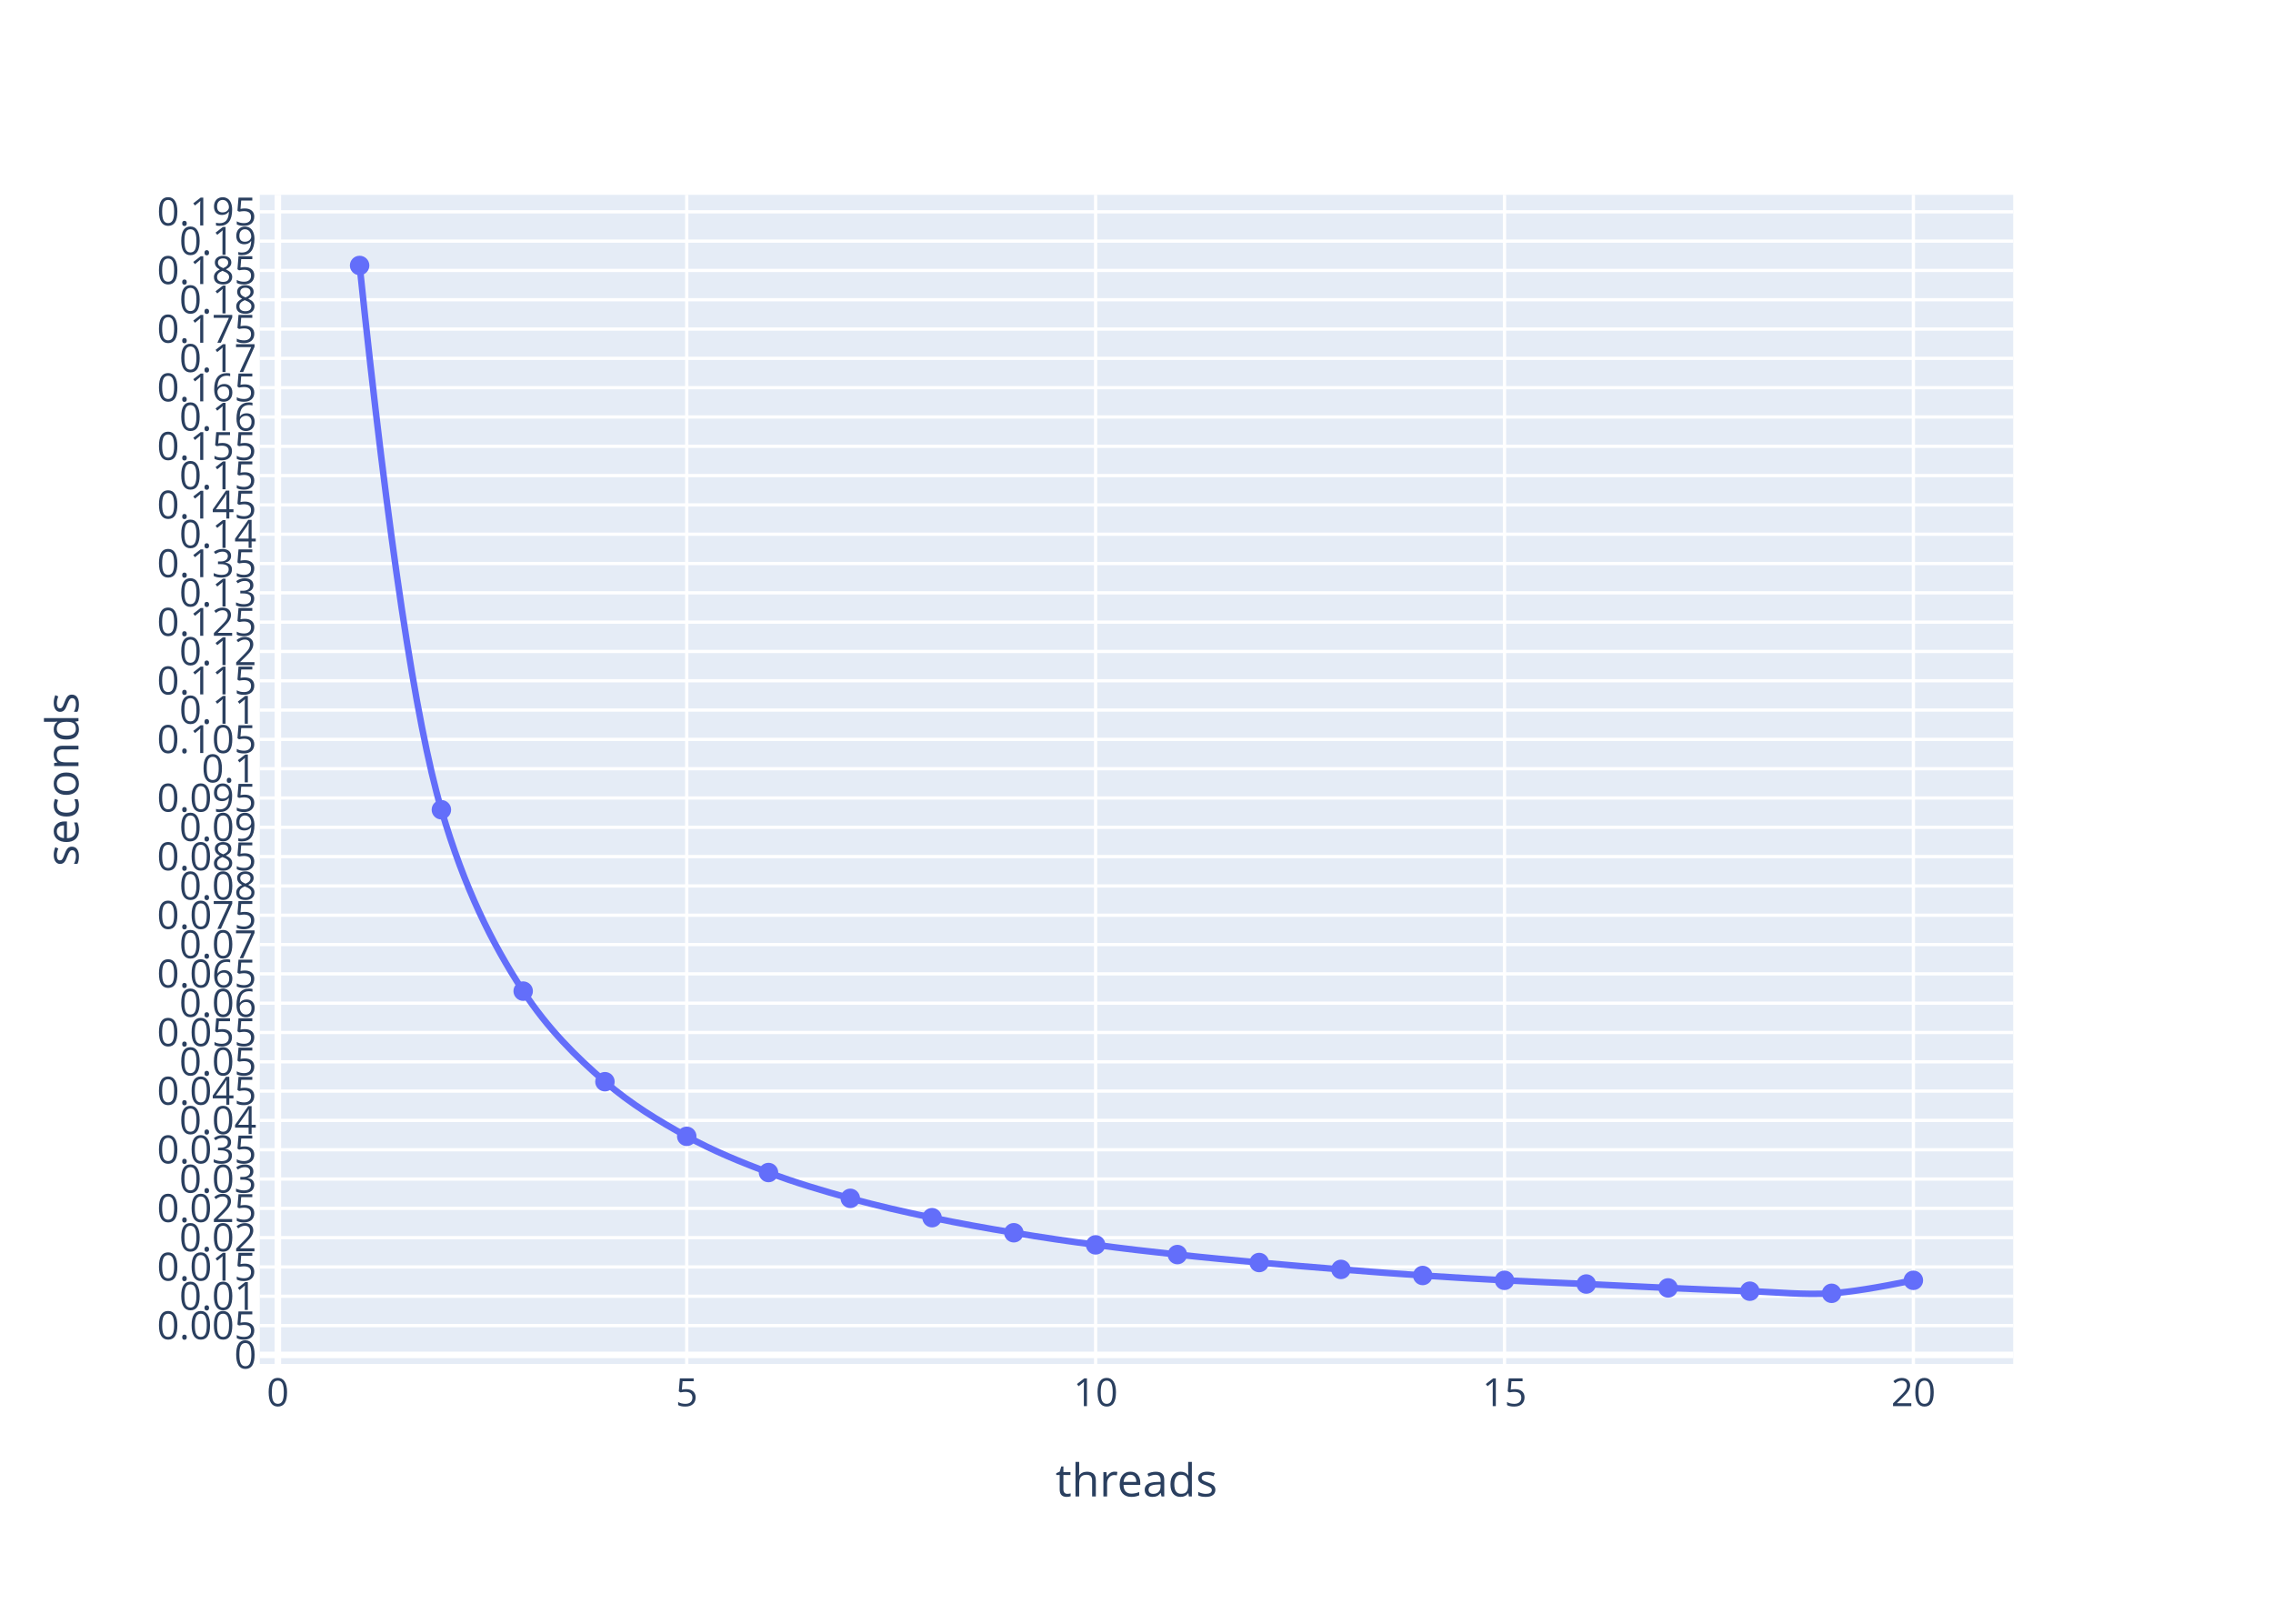
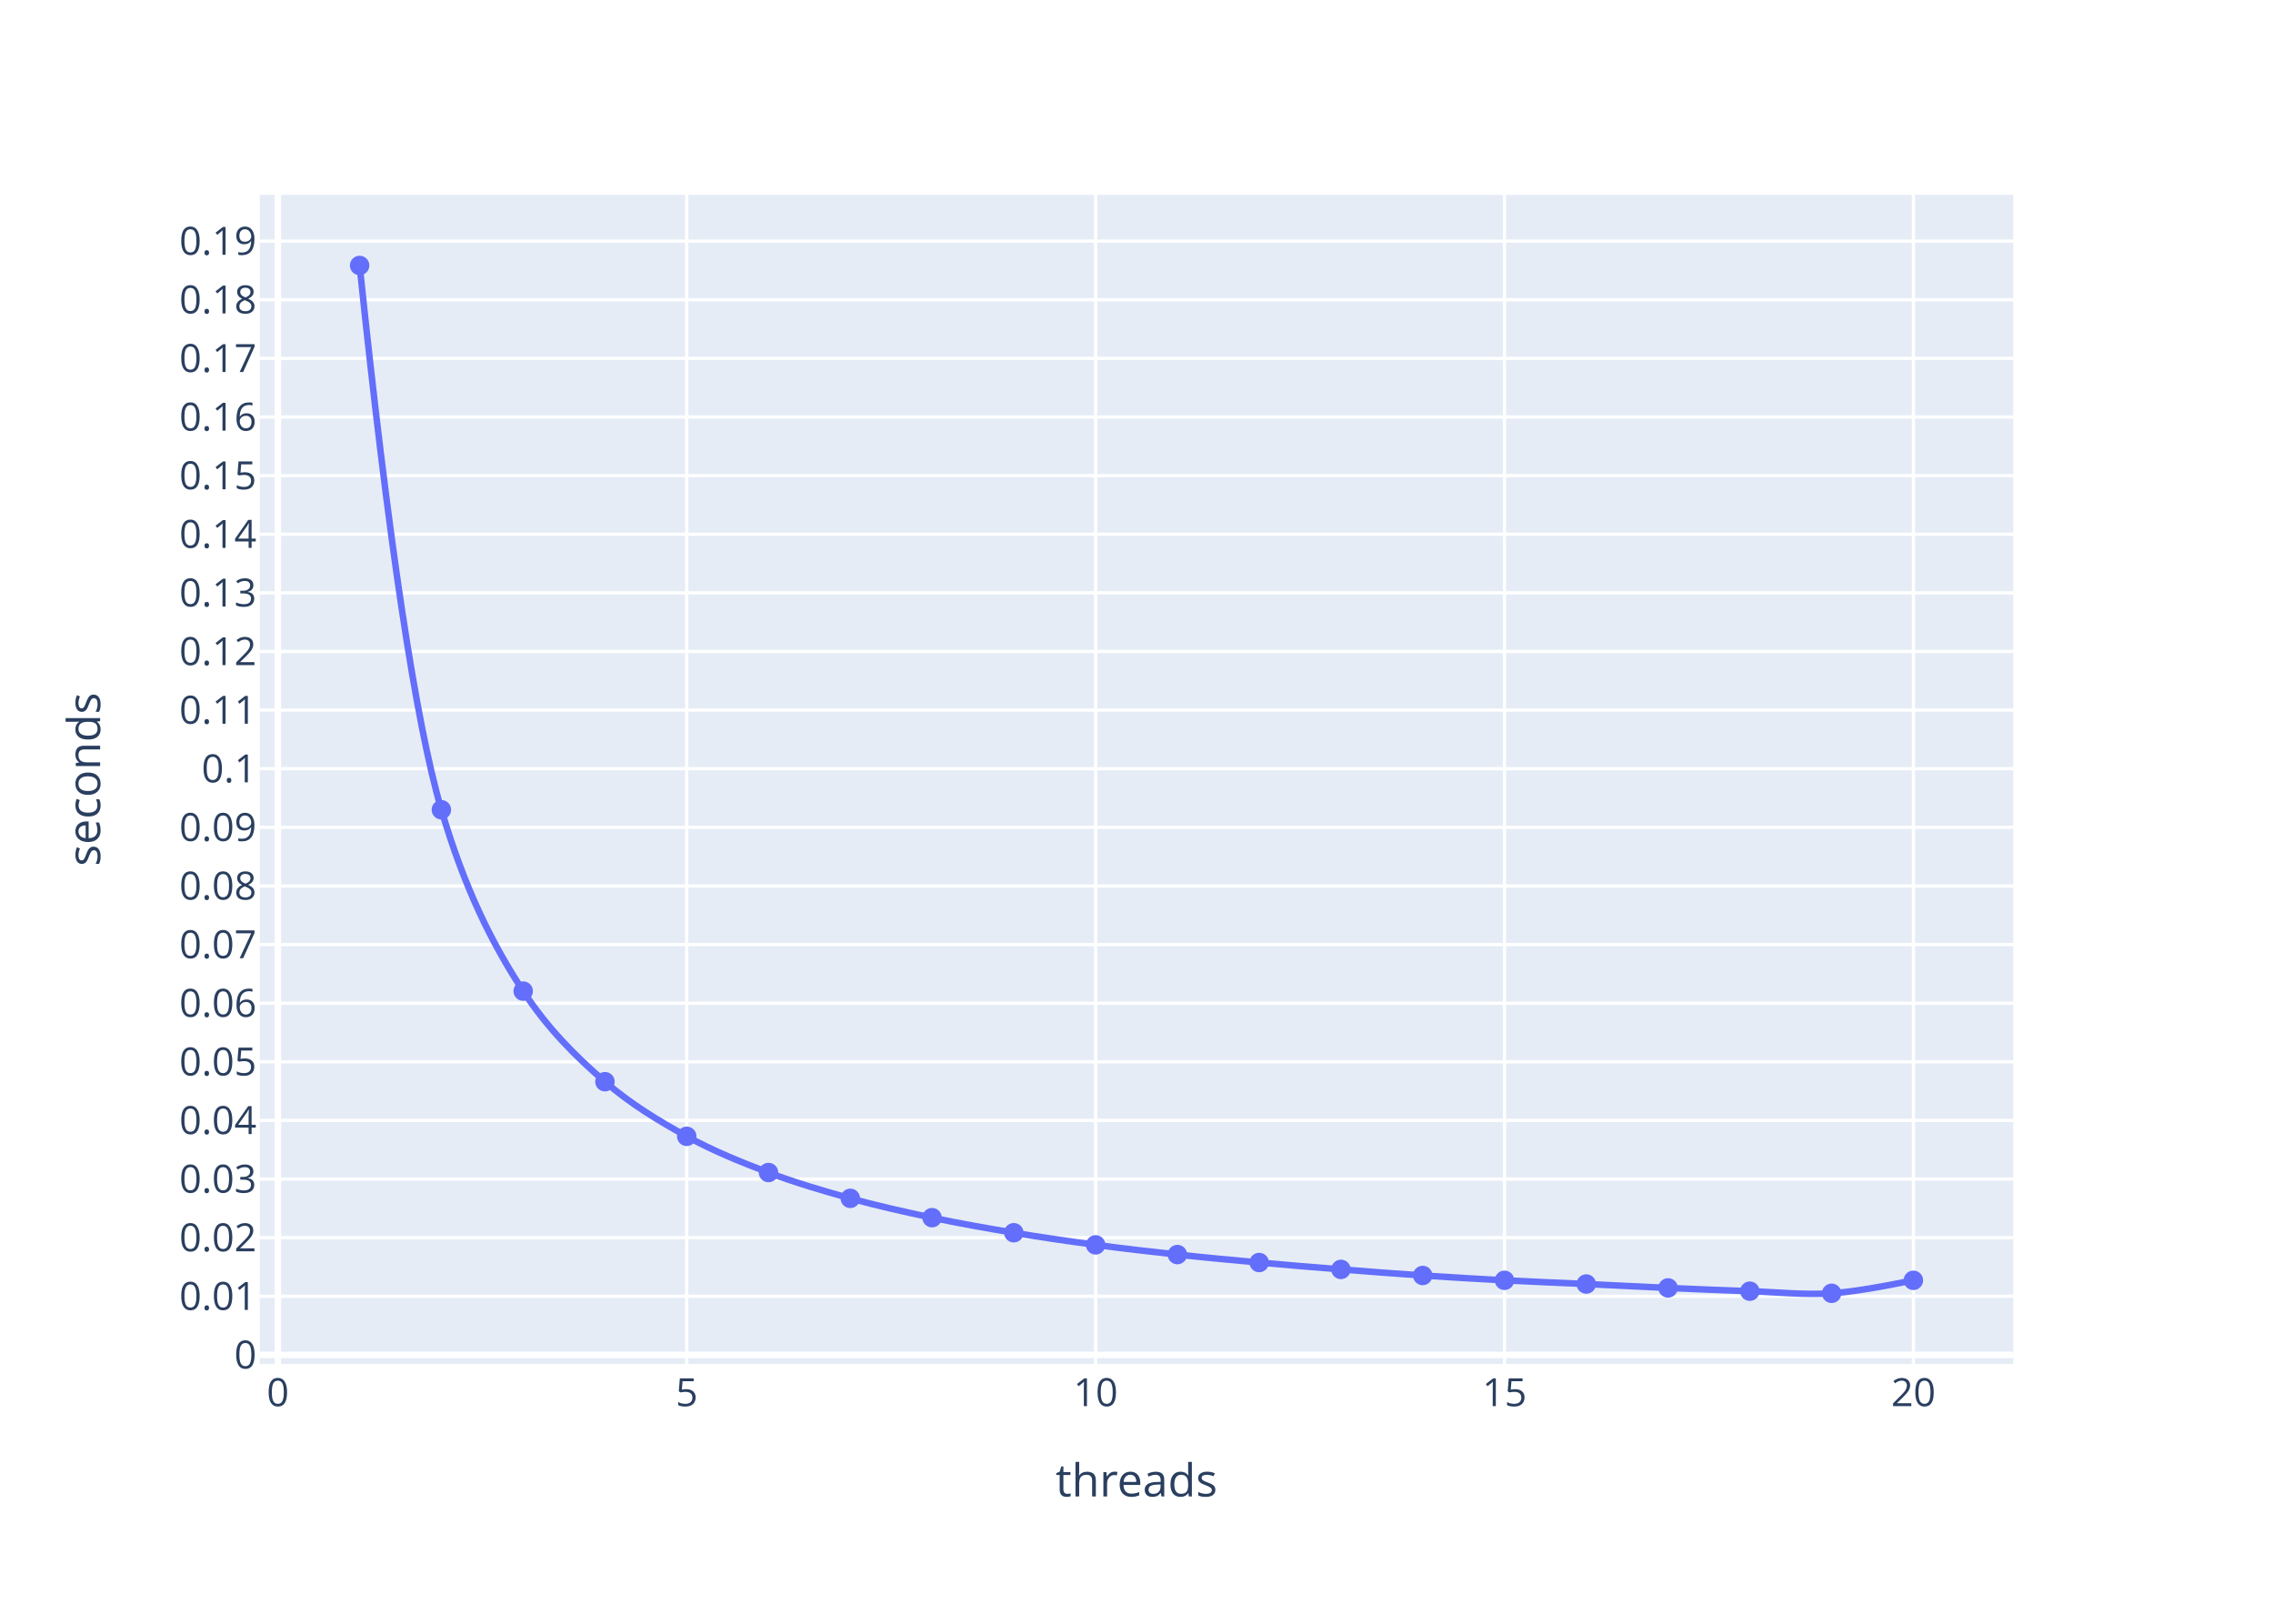
<svg xmlns="http://www.w3.org/2000/svg" class="main-svg" width="700" height="500" style="" viewBox="0 0 700 500">
  <rect x="0" y="0" width="700" height="500" style="fill: rgb(255, 255, 255); fill-opacity: 1;" />
-   <defs id="defs-298fa7">
+   <defs id="defs-61851b">
    <g class="clips">
-       <clipPath id="clip298fa7xyplot" class="plotclip">
+       <clipPath id="clip61851bxyplot" class="plotclip">
        <rect width="540" height="360" />
      </clipPath>
-       <clipPath class="axesclip" id="clip298fa7x">
+       <clipPath class="axesclip" id="clip61851bx">
        <rect x="80" y="0" width="540" height="500" />
      </clipPath>
-       <clipPath class="axesclip" id="clip298fa7y">
+       <clipPath class="axesclip" id="clip61851by">
        <rect x="0" y="60" width="700" height="360" />
      </clipPath>
-       <clipPath class="axesclip" id="clip298fa7xy">
+       <clipPath class="axesclip" id="clip61851bxy">
        <rect x="80" y="60" width="540" height="360" />
      </clipPath>
    </g>
    <g class="gradients" />
    <g class="patterns" />
  </defs>
  <g class="bglayer">
    <rect class="bg" x="80" y="60" width="540" height="360" style="fill: rgb(229, 236, 246); fill-opacity: 1; stroke-width: 0;" />
  </g>
  <g class="layer-below">
    <g class="imagelayer" />
    <g class="shapelayer" />
  </g>
  <g class="cartesianlayer">
    <g class="subplot xy">
      <g class="layer-subplot">
        <g class="shapelayer" />
        <g class="imagelayer" />
      </g>
      <g class="gridlayer">
        <g class="x">
          <path class="xgrid crisp" transform="translate(211.49,0)" d="M0,60v360" style="stroke: rgb(255, 255, 255); stroke-opacity: 1; stroke-width: 1px;" />
          <path class="xgrid crisp" transform="translate(337.41,0)" d="M0,60v360" style="stroke: rgb(255, 255, 255); stroke-opacity: 1; stroke-width: 1px;" />
          <path class="xgrid crisp" transform="translate(463.33,0)" d="M0,60v360" style="stroke: rgb(255, 255, 255); stroke-opacity: 1; stroke-width: 1px;" />
          <path class="xgrid crisp" transform="translate(589.25,0)" d="M0,60v360" style="stroke: rgb(255, 255, 255); stroke-opacity: 1; stroke-width: 1px;" />
        </g>
        <g class="y">
-           <path class="ygrid crisp" transform="translate(0,408.19)" d="M80,0h540" style="stroke: rgb(255, 255, 255); stroke-opacity: 1; stroke-width: 1px;" />
          <path class="ygrid crisp" transform="translate(0,399.16)" d="M80,0h540" style="stroke: rgb(255, 255, 255); stroke-opacity: 1; stroke-width: 1px;" />
-           <path class="ygrid crisp" transform="translate(0,390.14)" d="M80,0h540" style="stroke: rgb(255, 255, 255); stroke-opacity: 1; stroke-width: 1px;" />
          <path class="ygrid crisp" transform="translate(0,381.11)" d="M80,0h540" style="stroke: rgb(255, 255, 255); stroke-opacity: 1; stroke-width: 1px;" />
-           <path class="ygrid crisp" transform="translate(0,372.09)" d="M80,0h540" style="stroke: rgb(255, 255, 255); stroke-opacity: 1; stroke-width: 1px;" />
          <path class="ygrid crisp" transform="translate(0,363.06)" d="M80,0h540" style="stroke: rgb(255, 255, 255); stroke-opacity: 1; stroke-width: 1px;" />
-           <path class="ygrid crisp" transform="translate(0,354.04)" d="M80,0h540" style="stroke: rgb(255, 255, 255); stroke-opacity: 1; stroke-width: 1px;" />
          <path class="ygrid crisp" transform="translate(0,345.01)" d="M80,0h540" style="stroke: rgb(255, 255, 255); stroke-opacity: 1; stroke-width: 1px;" />
-           <path class="ygrid crisp" transform="translate(0,335.98)" d="M80,0h540" style="stroke: rgb(255, 255, 255); stroke-opacity: 1; stroke-width: 1px;" />
          <path class="ygrid crisp" transform="translate(0,326.96)" d="M80,0h540" style="stroke: rgb(255, 255, 255); stroke-opacity: 1; stroke-width: 1px;" />
-           <path class="ygrid crisp" transform="translate(0,317.93)" d="M80,0h540" style="stroke: rgb(255, 255, 255); stroke-opacity: 1; stroke-width: 1px;" />
          <path class="ygrid crisp" transform="translate(0,308.91)" d="M80,0h540" style="stroke: rgb(255, 255, 255); stroke-opacity: 1; stroke-width: 1px;" />
-           <path class="ygrid crisp" transform="translate(0,299.88)" d="M80,0h540" style="stroke: rgb(255, 255, 255); stroke-opacity: 1; stroke-width: 1px;" />
          <path class="ygrid crisp" transform="translate(0,290.86)" d="M80,0h540" style="stroke: rgb(255, 255, 255); stroke-opacity: 1; stroke-width: 1px;" />
-           <path class="ygrid crisp" transform="translate(0,281.83)" d="M80,0h540" style="stroke: rgb(255, 255, 255); stroke-opacity: 1; stroke-width: 1px;" />
          <path class="ygrid crisp" transform="translate(0,272.81)" d="M80,0h540" style="stroke: rgb(255, 255, 255); stroke-opacity: 1; stroke-width: 1px;" />
-           <path class="ygrid crisp" transform="translate(0,263.78)" d="M80,0h540" style="stroke: rgb(255, 255, 255); stroke-opacity: 1; stroke-width: 1px;" />
          <path class="ygrid crisp" transform="translate(0,254.76)" d="M80,0h540" style="stroke: rgb(255, 255, 255); stroke-opacity: 1; stroke-width: 1px;" />
-           <path class="ygrid crisp" transform="translate(0,245.73)" d="M80,0h540" style="stroke: rgb(255, 255, 255); stroke-opacity: 1; stroke-width: 1px;" />
          <path class="ygrid crisp" transform="translate(0,236.71)" d="M80,0h540" style="stroke: rgb(255, 255, 255); stroke-opacity: 1; stroke-width: 1px;" />
-           <path class="ygrid crisp" transform="translate(0,227.68)" d="M80,0h540" style="stroke: rgb(255, 255, 255); stroke-opacity: 1; stroke-width: 1px;" />
          <path class="ygrid crisp" transform="translate(0,218.65)" d="M80,0h540" style="stroke: rgb(255, 255, 255); stroke-opacity: 1; stroke-width: 1px;" />
-           <path class="ygrid crisp" transform="translate(0,209.63)" d="M80,0h540" style="stroke: rgb(255, 255, 255); stroke-opacity: 1; stroke-width: 1px;" />
          <path class="ygrid crisp" transform="translate(0,200.6)" d="M80,0h540" style="stroke: rgb(255, 255, 255); stroke-opacity: 1; stroke-width: 1px;" />
-           <path class="ygrid crisp" transform="translate(0,191.58)" d="M80,0h540" style="stroke: rgb(255, 255, 255); stroke-opacity: 1; stroke-width: 1px;" />
          <path class="ygrid crisp" transform="translate(0,182.55)" d="M80,0h540" style="stroke: rgb(255, 255, 255); stroke-opacity: 1; stroke-width: 1px;" />
-           <path class="ygrid crisp" transform="translate(0,173.53)" d="M80,0h540" style="stroke: rgb(255, 255, 255); stroke-opacity: 1; stroke-width: 1px;" />
          <path class="ygrid crisp" transform="translate(0,164.5)" d="M80,0h540" style="stroke: rgb(255, 255, 255); stroke-opacity: 1; stroke-width: 1px;" />
-           <path class="ygrid crisp" transform="translate(0,155.48)" d="M80,0h540" style="stroke: rgb(255, 255, 255); stroke-opacity: 1; stroke-width: 1px;" />
          <path class="ygrid crisp" transform="translate(0,146.45)" d="M80,0h540" style="stroke: rgb(255, 255, 255); stroke-opacity: 1; stroke-width: 1px;" />
-           <path class="ygrid crisp" transform="translate(0,137.43)" d="M80,0h540" style="stroke: rgb(255, 255, 255); stroke-opacity: 1; stroke-width: 1px;" />
          <path class="ygrid crisp" transform="translate(0,128.4)" d="M80,0h540" style="stroke: rgb(255, 255, 255); stroke-opacity: 1; stroke-width: 1px;" />
-           <path class="ygrid crisp" transform="translate(0,119.38)" d="M80,0h540" style="stroke: rgb(255, 255, 255); stroke-opacity: 1; stroke-width: 1px;" />
          <path class="ygrid crisp" transform="translate(0,110.35)" d="M80,0h540" style="stroke: rgb(255, 255, 255); stroke-opacity: 1; stroke-width: 1px;" />
-           <path class="ygrid crisp" transform="translate(0,101.33)" d="M80,0h540" style="stroke: rgb(255, 255, 255); stroke-opacity: 1; stroke-width: 1px;" />
          <path class="ygrid crisp" transform="translate(0,92.3)" d="M80,0h540" style="stroke: rgb(255, 255, 255); stroke-opacity: 1; stroke-width: 1px;" />
-           <path class="ygrid crisp" transform="translate(0,83.27)" d="M80,0h540" style="stroke: rgb(255, 255, 255); stroke-opacity: 1; stroke-width: 1px;" />
          <path class="ygrid crisp" transform="translate(0,74.25)" d="M80,0h540" style="stroke: rgb(255, 255, 255); stroke-opacity: 1; stroke-width: 1px;" />
-           <path class="ygrid crisp" transform="translate(0,65.22)" d="M80,0h540" style="stroke: rgb(255, 255, 255); stroke-opacity: 1; stroke-width: 1px;" />
        </g>
      </g>
      <g class="zerolinelayer">
        <path class="xzl zl crisp" transform="translate(85.57,0)" d="M0,60v360" style="stroke: rgb(255, 255, 255); stroke-opacity: 1; stroke-width: 2px;" />
        <path class="yzl zl crisp" transform="translate(0,417.21)" d="M80,0h540" style="stroke: rgb(255, 255, 255); stroke-opacity: 1; stroke-width: 2px;" />
      </g>
      <path class="xlines-below" />
      <path class="ylines-below" />
      <g class="overlines-below" />
      <g class="xaxislayer-below" />
      <g class="yaxislayer-below" />
      <g class="overaxes-below" />
-       <g class="plot" transform="translate(80,60)" clip-path="url(#clip298fa7xyplot)">
+       <g class="plot" transform="translate(80,60)" clip-path="url(#clip61851bxyplot)">
        <g class="scatterlayer mlayer">
-           <g class="trace scatter trace7abaa8" style="stroke-miterlimit: 2; opacity: 1;">
+           <g class="trace scatter traceae0179" style="stroke-miterlimit: 2; opacity: 1;">
            <g class="fills" />
            <g class="errorbars" />
            <g class="lines">
              <path class="js-line" d="M30.75,21.75Q44.06,149.04 55.93,189.35C63.07,213.59 71.42,230.36 81.12,245.19C88.72,256.81 97.4,265.4 106.3,273.09C114.29,279.99 122.89,285.18 131.49,289.91C139.69,294.42 148.19,297.85 156.67,301.06C164.98,304.2 173.42,306.68 181.86,309.01C190.21,311.31 198.62,313.19 207.04,314.96C215.41,316.72 223.81,318.2 232.22,319.6C240.6,320.99 249.01,322.21 257.41,323.33C265.8,324.45 274.19,325.41 282.59,326.32C290.98,327.23 299.38,328.01 307.78,328.77C316.17,329.53 324.57,330.22 332.96,330.89C341.35,331.55 349.74,332.2 358.14,332.76C366.53,333.32 374.93,333.81 383.33,334.25C391.72,334.69 400.12,335 408.51,335.39C416.91,335.78 425.3,336.22 433.7,336.59C442.09,336.96 450.48,337.32 458.88,337.6C467.27,337.88 475.7,338.8 484.07,338.25Q492.49,337.69 509.25,334.25" style="vector-effect: non-scaling-stroke; fill: none; stroke: rgb(99, 110, 250); stroke-opacity: 1; stroke-width: 2px; opacity: 1;" />
            </g>
            <g class="points">
              <path class="point" transform="translate(30.75,21.75)" d="M3,0A3,3 0 1,1 0,-3A3,3 0 0,1 3,0Z" style="opacity: 1; stroke-width: 0px; fill: rgb(99, 110, 250); fill-opacity: 1;" />
              <path class="point" transform="translate(55.93,189.35)" d="M3,0A3,3 0 1,1 0,-3A3,3 0 0,1 3,0Z" style="opacity: 1; stroke-width: 0px; fill: rgb(99, 110, 250); fill-opacity: 1;" />
              <path class="point" transform="translate(81.12,245.19)" d="M3,0A3,3 0 1,1 0,-3A3,3 0 0,1 3,0Z" style="opacity: 1; stroke-width: 0px; fill: rgb(99, 110, 250); fill-opacity: 1;" />
              <path class="point" transform="translate(106.3,273.09)" d="M3,0A3,3 0 1,1 0,-3A3,3 0 0,1 3,0Z" style="opacity: 1; stroke-width: 0px; fill: rgb(99, 110, 250); fill-opacity: 1;" />
              <path class="point" transform="translate(131.49,289.91)" d="M3,0A3,3 0 1,1 0,-3A3,3 0 0,1 3,0Z" style="opacity: 1; stroke-width: 0px; fill: rgb(99, 110, 250); fill-opacity: 1;" />
              <path class="point" transform="translate(156.67,301.06)" d="M3,0A3,3 0 1,1 0,-3A3,3 0 0,1 3,0Z" style="opacity: 1; stroke-width: 0px; fill: rgb(99, 110, 250); fill-opacity: 1;" />
              <path class="point" transform="translate(181.86,309.01)" d="M3,0A3,3 0 1,1 0,-3A3,3 0 0,1 3,0Z" style="opacity: 1; stroke-width: 0px; fill: rgb(99, 110, 250); fill-opacity: 1;" />
              <path class="point" transform="translate(207.04,314.96)" d="M3,0A3,3 0 1,1 0,-3A3,3 0 0,1 3,0Z" style="opacity: 1; stroke-width: 0px; fill: rgb(99, 110, 250); fill-opacity: 1;" />
              <path class="point" transform="translate(232.22,319.6)" d="M3,0A3,3 0 1,1 0,-3A3,3 0 0,1 3,0Z" style="opacity: 1; stroke-width: 0px; fill: rgb(99, 110, 250); fill-opacity: 1;" />
              <path class="point" transform="translate(257.41,323.33)" d="M3,0A3,3 0 1,1 0,-3A3,3 0 0,1 3,0Z" style="opacity: 1; stroke-width: 0px; fill: rgb(99, 110, 250); fill-opacity: 1;" />
              <path class="point" transform="translate(282.59,326.32)" d="M3,0A3,3 0 1,1 0,-3A3,3 0 0,1 3,0Z" style="opacity: 1; stroke-width: 0px; fill: rgb(99, 110, 250); fill-opacity: 1;" />
              <path class="point" transform="translate(307.78,328.77)" d="M3,0A3,3 0 1,1 0,-3A3,3 0 0,1 3,0Z" style="opacity: 1; stroke-width: 0px; fill: rgb(99, 110, 250); fill-opacity: 1;" />
              <path class="point" transform="translate(332.96,330.89)" d="M3,0A3,3 0 1,1 0,-3A3,3 0 0,1 3,0Z" style="opacity: 1; stroke-width: 0px; fill: rgb(99, 110, 250); fill-opacity: 1;" />
              <path class="point" transform="translate(358.14,332.76)" d="M3,0A3,3 0 1,1 0,-3A3,3 0 0,1 3,0Z" style="opacity: 1; stroke-width: 0px; fill: rgb(99, 110, 250); fill-opacity: 1;" />
              <path class="point" transform="translate(383.33,334.25)" d="M3,0A3,3 0 1,1 0,-3A3,3 0 0,1 3,0Z" style="opacity: 1; stroke-width: 0px; fill: rgb(99, 110, 250); fill-opacity: 1;" />
              <path class="point" transform="translate(408.51,335.39)" d="M3,0A3,3 0 1,1 0,-3A3,3 0 0,1 3,0Z" style="opacity: 1; stroke-width: 0px; fill: rgb(99, 110, 250); fill-opacity: 1;" />
              <path class="point" transform="translate(433.7,336.59)" d="M3,0A3,3 0 1,1 0,-3A3,3 0 0,1 3,0Z" style="opacity: 1; stroke-width: 0px; fill: rgb(99, 110, 250); fill-opacity: 1;" />
              <path class="point" transform="translate(458.88,337.6)" d="M3,0A3,3 0 1,1 0,-3A3,3 0 0,1 3,0Z" style="opacity: 1; stroke-width: 0px; fill: rgb(99, 110, 250); fill-opacity: 1;" />
              <path class="point" transform="translate(484.07,338.25)" d="M3,0A3,3 0 1,1 0,-3A3,3 0 0,1 3,0Z" style="opacity: 1; stroke-width: 0px; fill: rgb(99, 110, 250); fill-opacity: 1;" />
              <path class="point" transform="translate(509.25,334.25)" d="M3,0A3,3 0 1,1 0,-3A3,3 0 0,1 3,0Z" style="opacity: 1; stroke-width: 0px; fill: rgb(99, 110, 250); fill-opacity: 1;" />
            </g>
            <g class="text" />
          </g>
        </g>
      </g>
      <g class="overplot" />
      <path class="xlines-above crisp" d="M0,0" style="fill: none;" />
      <path class="ylines-above crisp" d="M0,0" style="fill: none;" />
      <g class="overlines-above" />
      <g class="xaxislayer-above">
        <g class="xtick">
          <text text-anchor="middle" x="0" y="433" transform="translate(85.57,0)" style="font-family: 'Open Sans', verdana, arial, sans-serif; font-size: 12px; fill: rgb(42, 63, 95); fill-opacity: 1; white-space: pre; opacity: 1;">0</text>
        </g>
        <g class="xtick">
          <text text-anchor="middle" x="0" y="433" style="font-family: 'Open Sans', verdana, arial, sans-serif; font-size: 12px; fill: rgb(42, 63, 95); fill-opacity: 1; white-space: pre; opacity: 1;" transform="translate(211.49,0)">5</text>
        </g>
        <g class="xtick">
          <text text-anchor="middle" x="0" y="433" style="font-family: 'Open Sans', verdana, arial, sans-serif; font-size: 12px; fill: rgb(42, 63, 95); fill-opacity: 1; white-space: pre; opacity: 1;" transform="translate(337.41,0)">10</text>
        </g>
        <g class="xtick">
          <text text-anchor="middle" x="0" y="433" style="font-family: 'Open Sans', verdana, arial, sans-serif; font-size: 12px; fill: rgb(42, 63, 95); fill-opacity: 1; white-space: pre; opacity: 1;" transform="translate(463.33,0)">15</text>
        </g>
        <g class="xtick">
          <text text-anchor="middle" x="0" y="433" style="font-family: 'Open Sans', verdana, arial, sans-serif; font-size: 12px; fill: rgb(42, 63, 95); fill-opacity: 1; white-space: pre; opacity: 1;" transform="translate(589.25,0)">20</text>
        </g>
      </g>
      <g class="yaxislayer-above">
        <g class="ytick">
          <text text-anchor="end" x="79" y="4.2" transform="translate(0,417.21)" style="font-family: 'Open Sans', verdana, arial, sans-serif; font-size: 12px; fill: rgb(42, 63, 95); fill-opacity: 1; white-space: pre; opacity: 1;">0</text>
        </g>
        <g class="ytick">
-           <text text-anchor="end" x="79" y="4.2" style="font-family: 'Open Sans', verdana, arial, sans-serif; font-size: 12px; fill: rgb(42, 63, 95); fill-opacity: 1; white-space: pre; opacity: 1;" transform="translate(0,408.19)">0.005</text>
-         </g>
-         <g class="ytick">
          <text text-anchor="end" x="79" y="4.2" style="font-family: 'Open Sans', verdana, arial, sans-serif; font-size: 12px; fill: rgb(42, 63, 95); fill-opacity: 1; white-space: pre; opacity: 1;" transform="translate(0,399.16)">0.01</text>
        </g>
        <g class="ytick">
-           <text text-anchor="end" x="79" y="4.2" style="font-family: 'Open Sans', verdana, arial, sans-serif; font-size: 12px; fill: rgb(42, 63, 95); fill-opacity: 1; white-space: pre; opacity: 1;" transform="translate(0,390.14)">0.015</text>
-         </g>
-         <g class="ytick">
          <text text-anchor="end" x="79" y="4.2" style="font-family: 'Open Sans', verdana, arial, sans-serif; font-size: 12px; fill: rgb(42, 63, 95); fill-opacity: 1; white-space: pre; opacity: 1;" transform="translate(0,381.11)">0.02</text>
        </g>
        <g class="ytick">
-           <text text-anchor="end" x="79" y="4.2" style="font-family: 'Open Sans', verdana, arial, sans-serif; font-size: 12px; fill: rgb(42, 63, 95); fill-opacity: 1; white-space: pre; opacity: 1;" transform="translate(0,372.09)">0.025</text>
-         </g>
-         <g class="ytick">
          <text text-anchor="end" x="79" y="4.2" style="font-family: 'Open Sans', verdana, arial, sans-serif; font-size: 12px; fill: rgb(42, 63, 95); fill-opacity: 1; white-space: pre; opacity: 1;" transform="translate(0,363.06)">0.03</text>
        </g>
        <g class="ytick">
-           <text text-anchor="end" x="79" y="4.2" style="font-family: 'Open Sans', verdana, arial, sans-serif; font-size: 12px; fill: rgb(42, 63, 95); fill-opacity: 1; white-space: pre; opacity: 1;" transform="translate(0,354.04)">0.035</text>
-         </g>
-         <g class="ytick">
          <text text-anchor="end" x="79" y="4.2" style="font-family: 'Open Sans', verdana, arial, sans-serif; font-size: 12px; fill: rgb(42, 63, 95); fill-opacity: 1; white-space: pre; opacity: 1;" transform="translate(0,345.01)">0.04</text>
        </g>
        <g class="ytick">
-           <text text-anchor="end" x="79" y="4.2" style="font-family: 'Open Sans', verdana, arial, sans-serif; font-size: 12px; fill: rgb(42, 63, 95); fill-opacity: 1; white-space: pre; opacity: 1;" transform="translate(0,335.98)">0.045</text>
-         </g>
-         <g class="ytick">
          <text text-anchor="end" x="79" y="4.2" style="font-family: 'Open Sans', verdana, arial, sans-serif; font-size: 12px; fill: rgb(42, 63, 95); fill-opacity: 1; white-space: pre; opacity: 1;" transform="translate(0,326.96)">0.05</text>
        </g>
        <g class="ytick">
-           <text text-anchor="end" x="79" y="4.2" style="font-family: 'Open Sans', verdana, arial, sans-serif; font-size: 12px; fill: rgb(42, 63, 95); fill-opacity: 1; white-space: pre; opacity: 1;" transform="translate(0,317.93)">0.055</text>
-         </g>
-         <g class="ytick">
          <text text-anchor="end" x="79" y="4.2" style="font-family: 'Open Sans', verdana, arial, sans-serif; font-size: 12px; fill: rgb(42, 63, 95); fill-opacity: 1; white-space: pre; opacity: 1;" transform="translate(0,308.91)">0.06</text>
        </g>
        <g class="ytick">
-           <text text-anchor="end" x="79" y="4.2" style="font-family: 'Open Sans', verdana, arial, sans-serif; font-size: 12px; fill: rgb(42, 63, 95); fill-opacity: 1; white-space: pre; opacity: 1;" transform="translate(0,299.88)">0.065</text>
-         </g>
-         <g class="ytick">
          <text text-anchor="end" x="79" y="4.2" style="font-family: 'Open Sans', verdana, arial, sans-serif; font-size: 12px; fill: rgb(42, 63, 95); fill-opacity: 1; white-space: pre; opacity: 1;" transform="translate(0,290.86)">0.07</text>
        </g>
        <g class="ytick">
-           <text text-anchor="end" x="79" y="4.2" style="font-family: 'Open Sans', verdana, arial, sans-serif; font-size: 12px; fill: rgb(42, 63, 95); fill-opacity: 1; white-space: pre; opacity: 1;" transform="translate(0,281.83)">0.075</text>
-         </g>
-         <g class="ytick">
          <text text-anchor="end" x="79" y="4.2" style="font-family: 'Open Sans', verdana, arial, sans-serif; font-size: 12px; fill: rgb(42, 63, 95); fill-opacity: 1; white-space: pre; opacity: 1;" transform="translate(0,272.81)">0.08</text>
        </g>
        <g class="ytick">
-           <text text-anchor="end" x="79" y="4.2" style="font-family: 'Open Sans', verdana, arial, sans-serif; font-size: 12px; fill: rgb(42, 63, 95); fill-opacity: 1; white-space: pre; opacity: 1;" transform="translate(0,263.78)">0.085</text>
-         </g>
-         <g class="ytick">
          <text text-anchor="end" x="79" y="4.2" style="font-family: 'Open Sans', verdana, arial, sans-serif; font-size: 12px; fill: rgb(42, 63, 95); fill-opacity: 1; white-space: pre; opacity: 1;" transform="translate(0,254.76)">0.09</text>
        </g>
        <g class="ytick">
-           <text text-anchor="end" x="79" y="4.2" style="font-family: 'Open Sans', verdana, arial, sans-serif; font-size: 12px; fill: rgb(42, 63, 95); fill-opacity: 1; white-space: pre; opacity: 1;" transform="translate(0,245.73)">0.095</text>
-         </g>
-         <g class="ytick">
          <text text-anchor="end" x="79" y="4.2" style="font-family: 'Open Sans', verdana, arial, sans-serif; font-size: 12px; fill: rgb(42, 63, 95); fill-opacity: 1; white-space: pre; opacity: 1;" transform="translate(0,236.71)">0.1</text>
        </g>
        <g class="ytick">
-           <text text-anchor="end" x="79" y="4.2" style="font-family: 'Open Sans', verdana, arial, sans-serif; font-size: 12px; fill: rgb(42, 63, 95); fill-opacity: 1; white-space: pre; opacity: 1;" transform="translate(0,227.68)">0.105</text>
-         </g>
-         <g class="ytick">
          <text text-anchor="end" x="79" y="4.2" style="font-family: 'Open Sans', verdana, arial, sans-serif; font-size: 12px; fill: rgb(42, 63, 95); fill-opacity: 1; white-space: pre; opacity: 1;" transform="translate(0,218.65)">0.11</text>
        </g>
        <g class="ytick">
-           <text text-anchor="end" x="79" y="4.2" style="font-family: 'Open Sans', verdana, arial, sans-serif; font-size: 12px; fill: rgb(42, 63, 95); fill-opacity: 1; white-space: pre; opacity: 1;" transform="translate(0,209.63)">0.115</text>
-         </g>
-         <g class="ytick">
          <text text-anchor="end" x="79" y="4.2" style="font-family: 'Open Sans', verdana, arial, sans-serif; font-size: 12px; fill: rgb(42, 63, 95); fill-opacity: 1; white-space: pre; opacity: 1;" transform="translate(0,200.6)">0.12</text>
        </g>
        <g class="ytick">
-           <text text-anchor="end" x="79" y="4.2" style="font-family: 'Open Sans', verdana, arial, sans-serif; font-size: 12px; fill: rgb(42, 63, 95); fill-opacity: 1; white-space: pre; opacity: 1;" transform="translate(0,191.58)">0.125</text>
-         </g>
-         <g class="ytick">
          <text text-anchor="end" x="79" y="4.2" style="font-family: 'Open Sans', verdana, arial, sans-serif; font-size: 12px; fill: rgb(42, 63, 95); fill-opacity: 1; white-space: pre; opacity: 1;" transform="translate(0,182.55)">0.13</text>
        </g>
        <g class="ytick">
-           <text text-anchor="end" x="79" y="4.2" style="font-family: 'Open Sans', verdana, arial, sans-serif; font-size: 12px; fill: rgb(42, 63, 95); fill-opacity: 1; white-space: pre; opacity: 1;" transform="translate(0,173.53)">0.135</text>
-         </g>
-         <g class="ytick">
          <text text-anchor="end" x="79" y="4.2" style="font-family: 'Open Sans', verdana, arial, sans-serif; font-size: 12px; fill: rgb(42, 63, 95); fill-opacity: 1; white-space: pre; opacity: 1;" transform="translate(0,164.5)">0.14</text>
        </g>
        <g class="ytick">
-           <text text-anchor="end" x="79" y="4.2" style="font-family: 'Open Sans', verdana, arial, sans-serif; font-size: 12px; fill: rgb(42, 63, 95); fill-opacity: 1; white-space: pre; opacity: 1;" transform="translate(0,155.48)">0.145</text>
-         </g>
-         <g class="ytick">
          <text text-anchor="end" x="79" y="4.2" style="font-family: 'Open Sans', verdana, arial, sans-serif; font-size: 12px; fill: rgb(42, 63, 95); fill-opacity: 1; white-space: pre; opacity: 1;" transform="translate(0,146.45)">0.15</text>
        </g>
        <g class="ytick">
-           <text text-anchor="end" x="79" y="4.2" style="font-family: 'Open Sans', verdana, arial, sans-serif; font-size: 12px; fill: rgb(42, 63, 95); fill-opacity: 1; white-space: pre; opacity: 1;" transform="translate(0,137.43)">0.155</text>
-         </g>
-         <g class="ytick">
          <text text-anchor="end" x="79" y="4.2" style="font-family: 'Open Sans', verdana, arial, sans-serif; font-size: 12px; fill: rgb(42, 63, 95); fill-opacity: 1; white-space: pre; opacity: 1;" transform="translate(0,128.4)">0.16</text>
        </g>
        <g class="ytick">
-           <text text-anchor="end" x="79" y="4.2" style="font-family: 'Open Sans', verdana, arial, sans-serif; font-size: 12px; fill: rgb(42, 63, 95); fill-opacity: 1; white-space: pre; opacity: 1;" transform="translate(0,119.38)">0.165</text>
-         </g>
-         <g class="ytick">
          <text text-anchor="end" x="79" y="4.2" style="font-family: 'Open Sans', verdana, arial, sans-serif; font-size: 12px; fill: rgb(42, 63, 95); fill-opacity: 1; white-space: pre; opacity: 1;" transform="translate(0,110.35)">0.17</text>
        </g>
        <g class="ytick">
-           <text text-anchor="end" x="79" y="4.2" style="font-family: 'Open Sans', verdana, arial, sans-serif; font-size: 12px; fill: rgb(42, 63, 95); fill-opacity: 1; white-space: pre; opacity: 1;" transform="translate(0,101.33)">0.175</text>
-         </g>
-         <g class="ytick">
          <text text-anchor="end" x="79" y="4.2" style="font-family: 'Open Sans', verdana, arial, sans-serif; font-size: 12px; fill: rgb(42, 63, 95); fill-opacity: 1; white-space: pre; opacity: 1;" transform="translate(0,92.3)">0.18</text>
        </g>
        <g class="ytick">
-           <text text-anchor="end" x="79" y="4.2" style="font-family: 'Open Sans', verdana, arial, sans-serif; font-size: 12px; fill: rgb(42, 63, 95); fill-opacity: 1; white-space: pre; opacity: 1;" transform="translate(0,83.27)">0.185</text>
-         </g>
-         <g class="ytick">
          <text text-anchor="end" x="79" y="4.2" style="font-family: 'Open Sans', verdana, arial, sans-serif; font-size: 12px; fill: rgb(42, 63, 95); fill-opacity: 1; white-space: pre; opacity: 1;" transform="translate(0,74.25)">0.19</text>
-         </g>
-         <g class="ytick">
-           <text text-anchor="end" x="79" y="4.2" style="font-family: 'Open Sans', verdana, arial, sans-serif; font-size: 12px; fill: rgb(42, 63, 95); fill-opacity: 1; white-space: pre; opacity: 1;" transform="translate(0,65.22)">0.195</text>
        </g>
      </g>
      <g class="overaxes-above" />
    </g>
  </g>
  <g class="polarlayer" />
  <g class="smithlayer" />
  <g class="ternarylayer" />
  <g class="geolayer" />
  <g class="funnelarealayer" />
  <g class="pielayer" />
  <g class="iciclelayer" />
  <g class="treemaplayer" />
  <g class="sunburstlayer" />
  <g class="glimages" />
-   <defs id="topdefs-298fa7">
+   <defs id="topdefs-61851b">
    <g class="clips" />
  </defs>
  <g class="layer-above">
    <g class="imagelayer" />
    <g class="shapelayer" />
  </g>
  <g class="infolayer">
    <g class="g-gtitle" />
    <g class="g-xtitle">
      <text class="xtitle" x="350" y="460.8" text-anchor="middle" style="font-family: 'Open Sans', verdana, arial, sans-serif; font-size: 14px; fill: rgb(42, 63, 95); opacity: 1; font-weight: normal; white-space: pre;">threads</text>
    </g>
    <g class="g-ytitle">
-       <text class="ytitle" transform="rotate(-90,24.16875,240)" x="24.169" y="240" text-anchor="middle" style="font-family: 'Open Sans', verdana, arial, sans-serif; font-size: 14px; fill: rgb(42, 63, 95); opacity: 1; font-weight: normal; white-space: pre;">seconds</text>
+       <text class="ytitle" transform="rotate(-90,30.84063,240)" x="30.841" y="240" text-anchor="middle" style="font-family: 'Open Sans', verdana, arial, sans-serif; font-size: 14px; fill: rgb(42, 63, 95); opacity: 1; font-weight: normal; white-space: pre;">seconds</text>
    </g>
  </g>
</svg>
